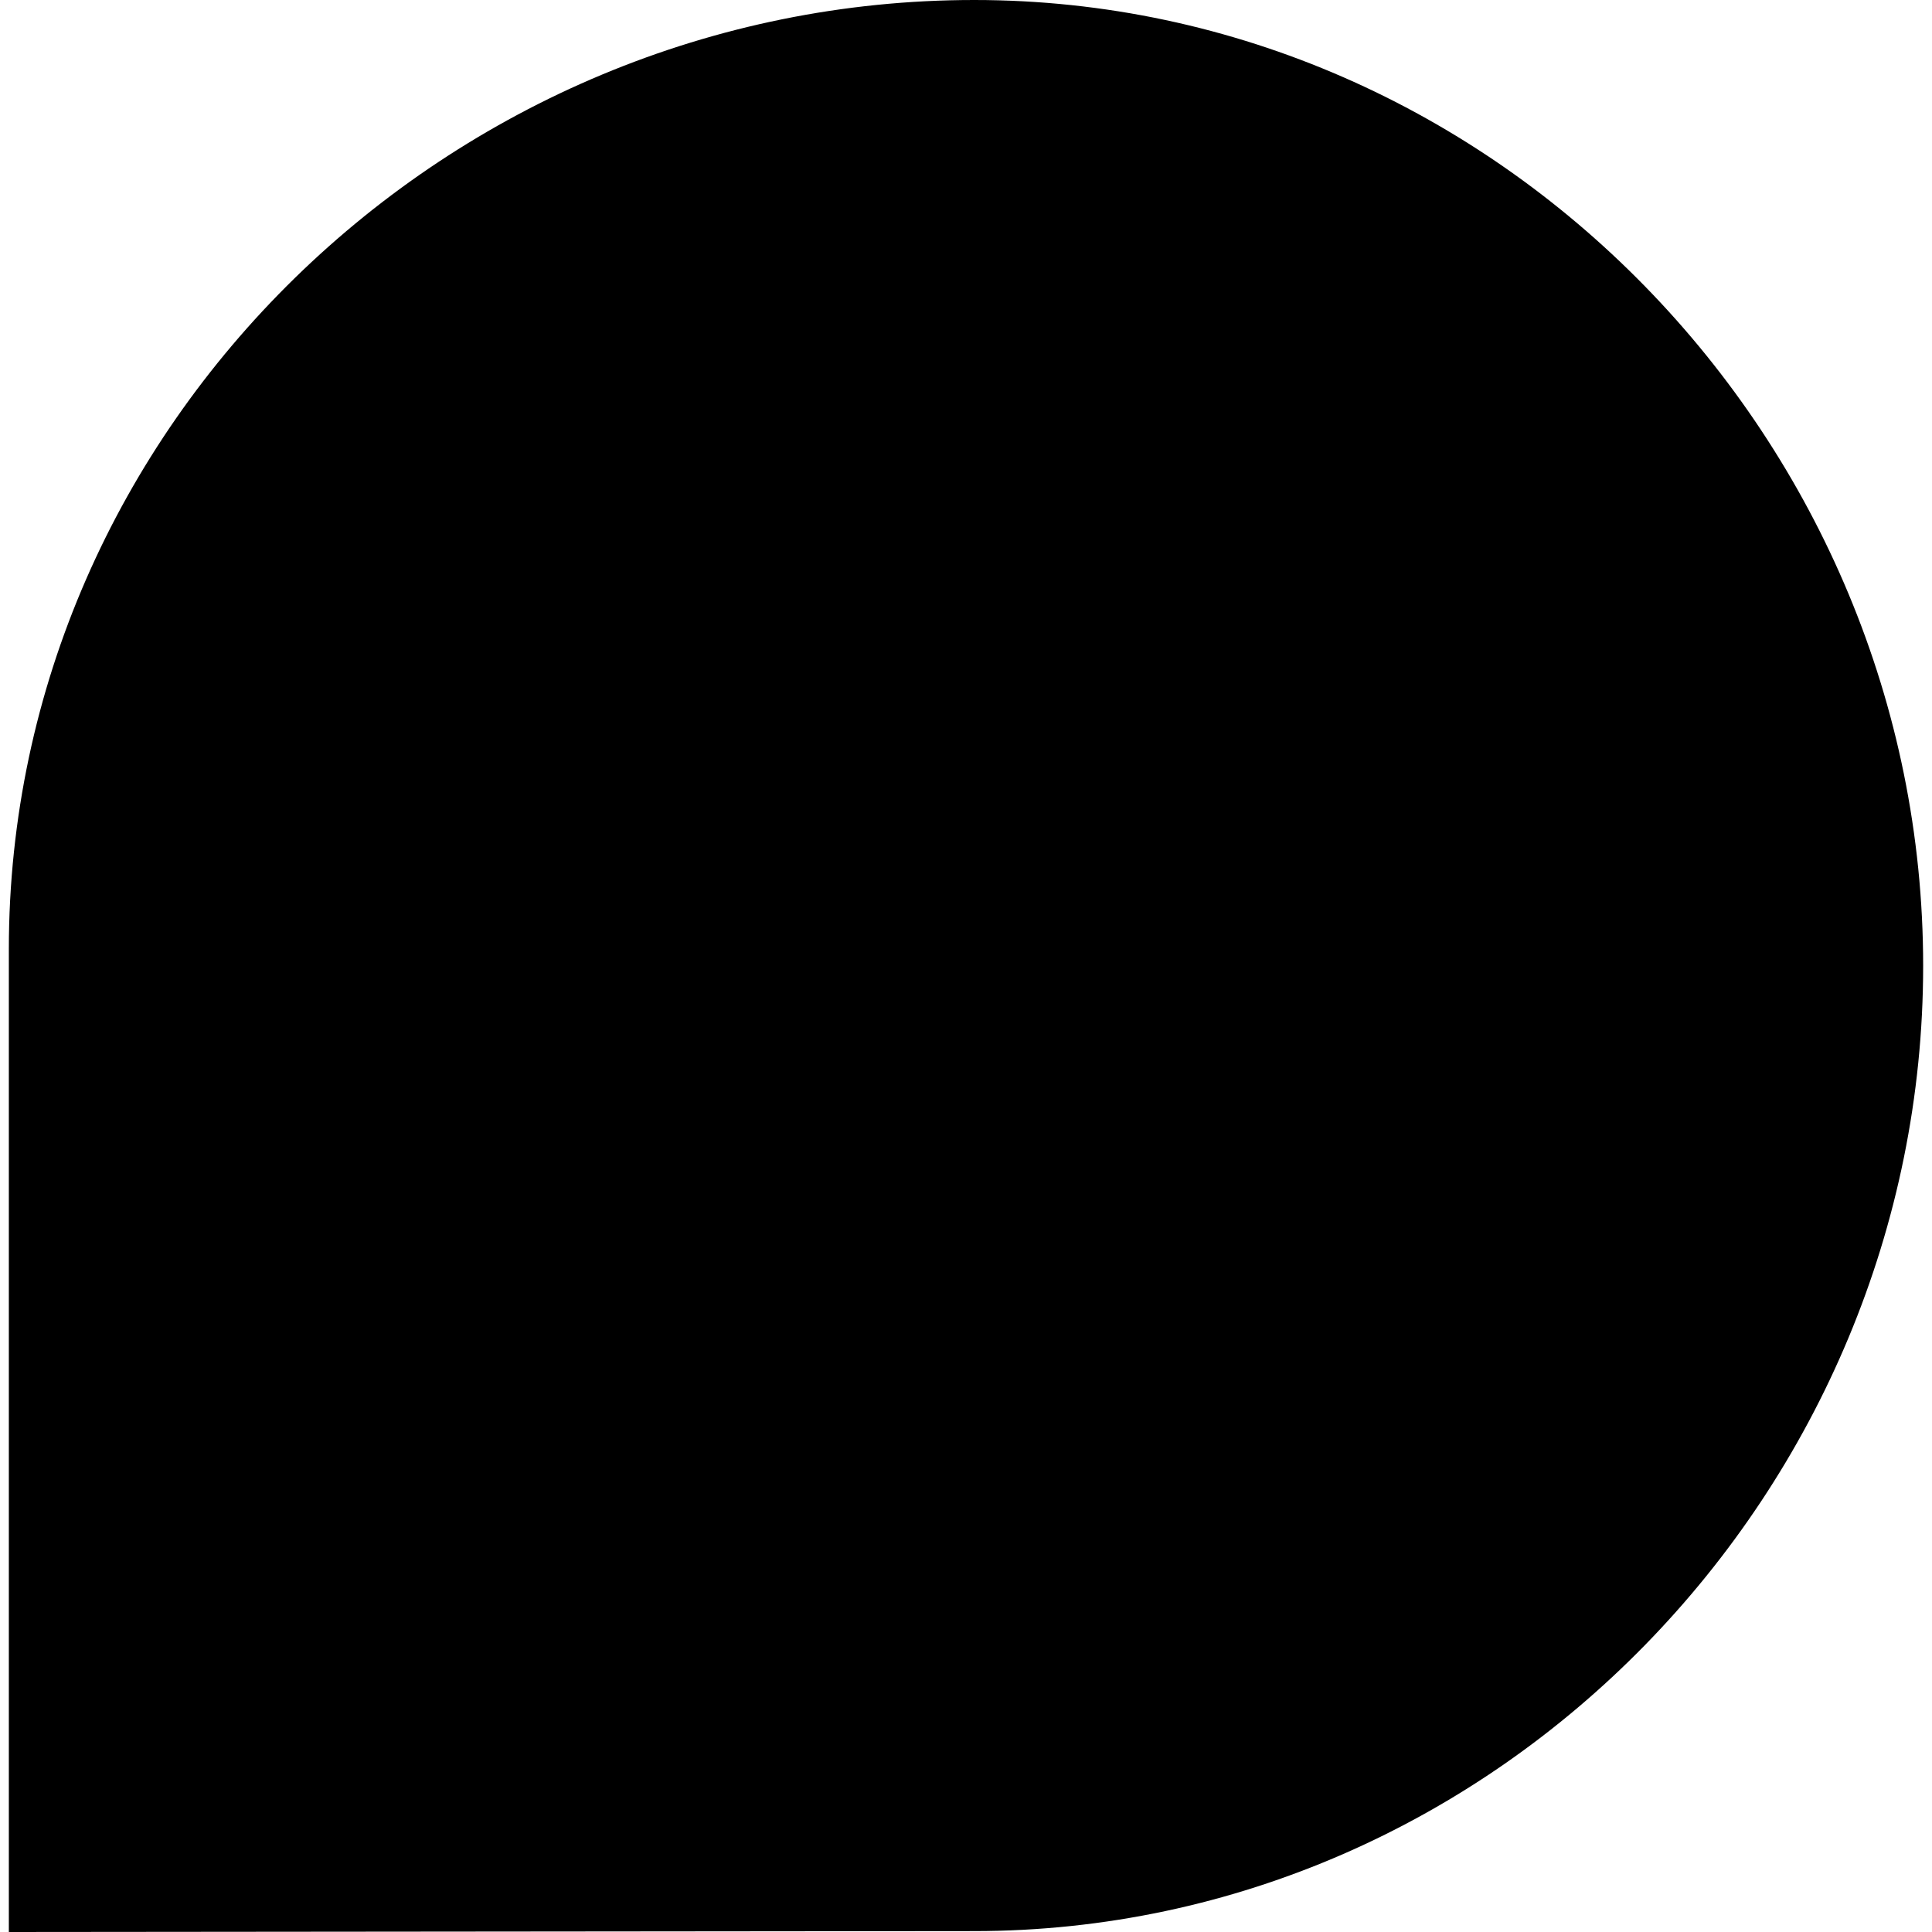
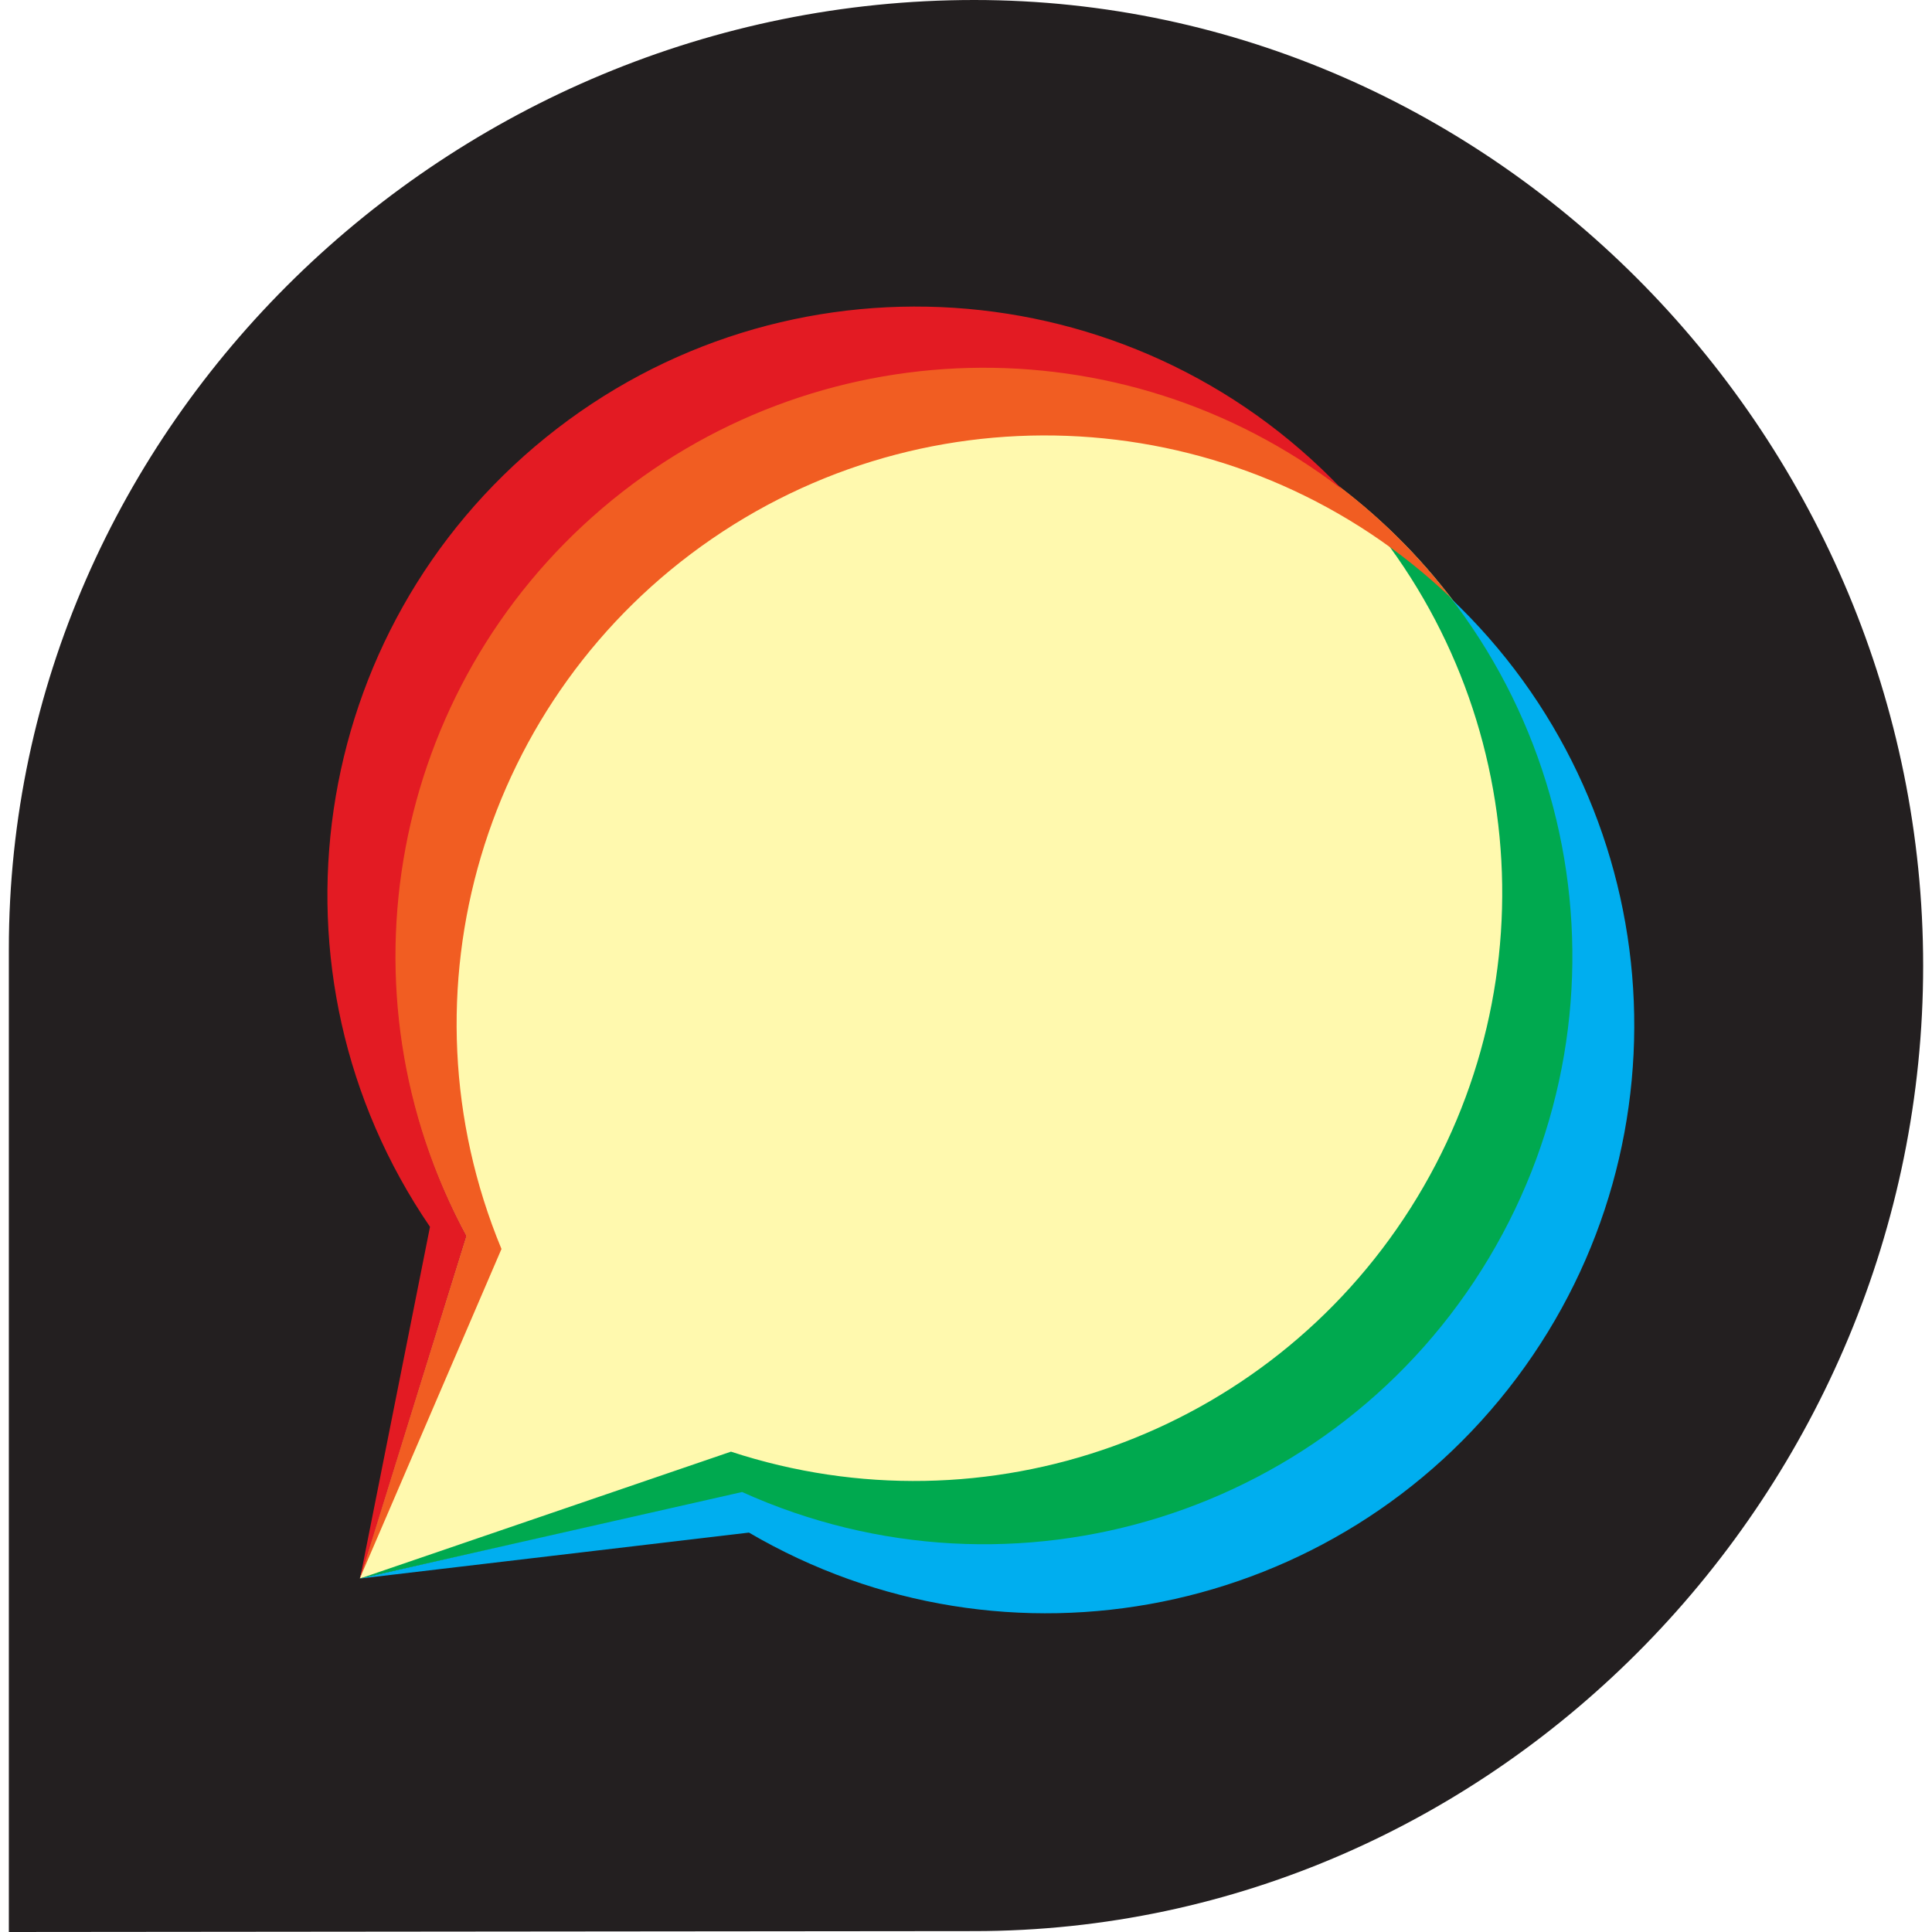
<svg focusable="false" viewBox="0 0 64 64" tabindex="-1">
-   <path d="M32.58 12.17c-6.867.004-13.225 3.62-16.738 9.52s-3.663 13.213-.395 19.252L11.92 52.286l12.663-2.86a19.49 19.49 0 1 0 8.015-37.256z" />
-   <path d="M44.454 16.208c6.114 6.482 7.05 16.286 2.274 23.81s-14.047 10.846-22.514 8.07L11.92 52.292l12.663-2.867c9.02 4.074 19.66.74 24.74-7.754s2.986-19.445-4.87-25.464z" />
-   <path d="M32.27 0C14.9 0 .293 14.075.293 31.442V64l31.972-.03c17.36 0 31.442-14.617 31.442-31.978S49.614 0 32.27 0z" />
+   <path d="M32.27 0C14.9 0 .293 14.075.293 31.442V64l31.972-.03c17.36 0 31.442-14.617 31.442-31.978S49.614 0 32.27 0z" fill="#231f20" />
+   <path d="M32.58 12.17c-6.867.004-13.225 3.62-16.738 9.52s-3.663 13.213-.395 19.252L11.92 52.286l12.663-2.86a19.49 19.49 0 1 0 8.015-37.256z" fill="#fff9ae" />
+   <path d="M48.042 19.802c5.404 7.085 5.312 16.934-.224 23.917s-15.103 9.32-23.235 5.676L11.92 52.292l12.89-1.523c8.546 5.006 19.488 2.804 25.43-5.12s4.996-19.044-2.2-25.848z" fill="#00aeef" />
+   <path d="M44.454 16.208c6.114 6.482 7.05 16.286 2.274 23.81s-14.047 10.846-22.514 8.07L11.92 52.292l12.663-2.867c9.02 4.074 19.66.74 24.74-7.754s2.986-19.445-4.87-25.464z" fill="#00a94f" />
+   <path d="M16.612 41.374a19.49 19.49 0 0 1 31.442-21.578 19.49 19.49 0 0 0-32.607 21.146L11.92 52.286z" fill="#f15d22" />
+   <path d="M15.447 40.942a19.49 19.49 0 0 1 29.007-24.734A19.49 19.49 0 0 0 14.244 40.64l-2.318 11.652z" fill="#e31b23" />
</svg>
